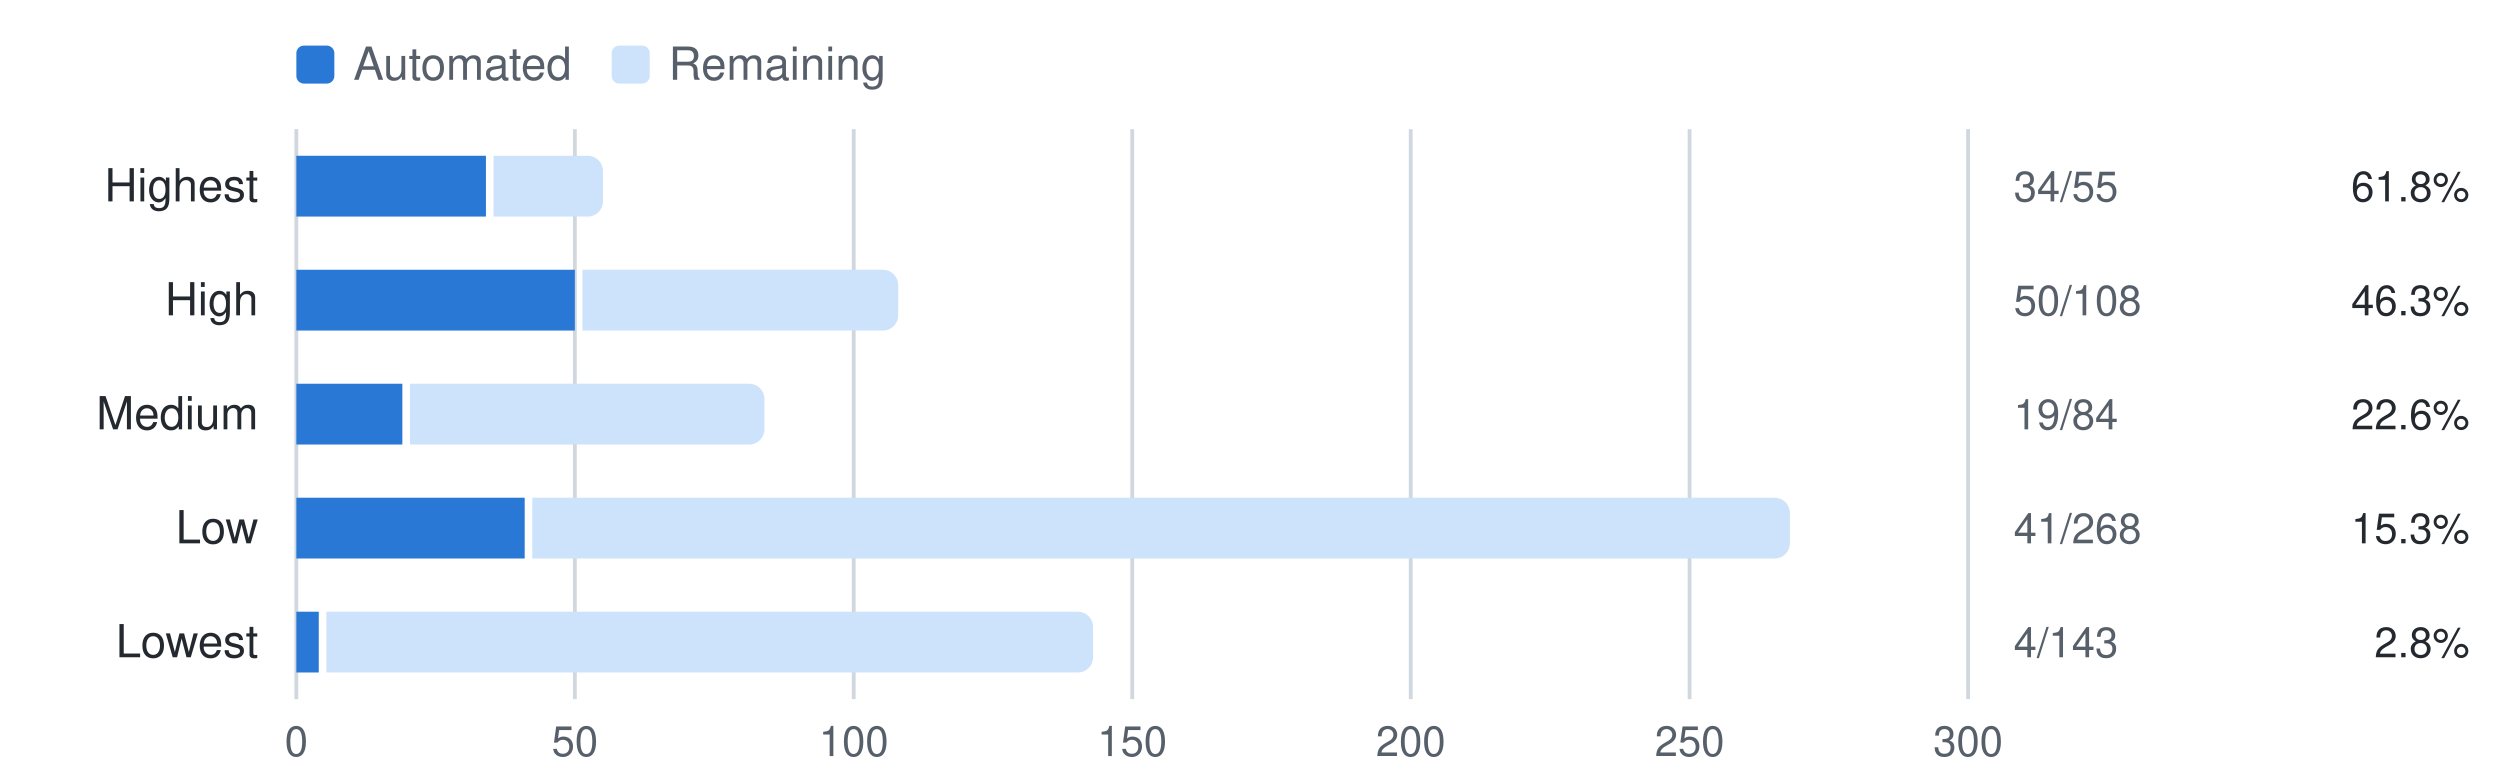
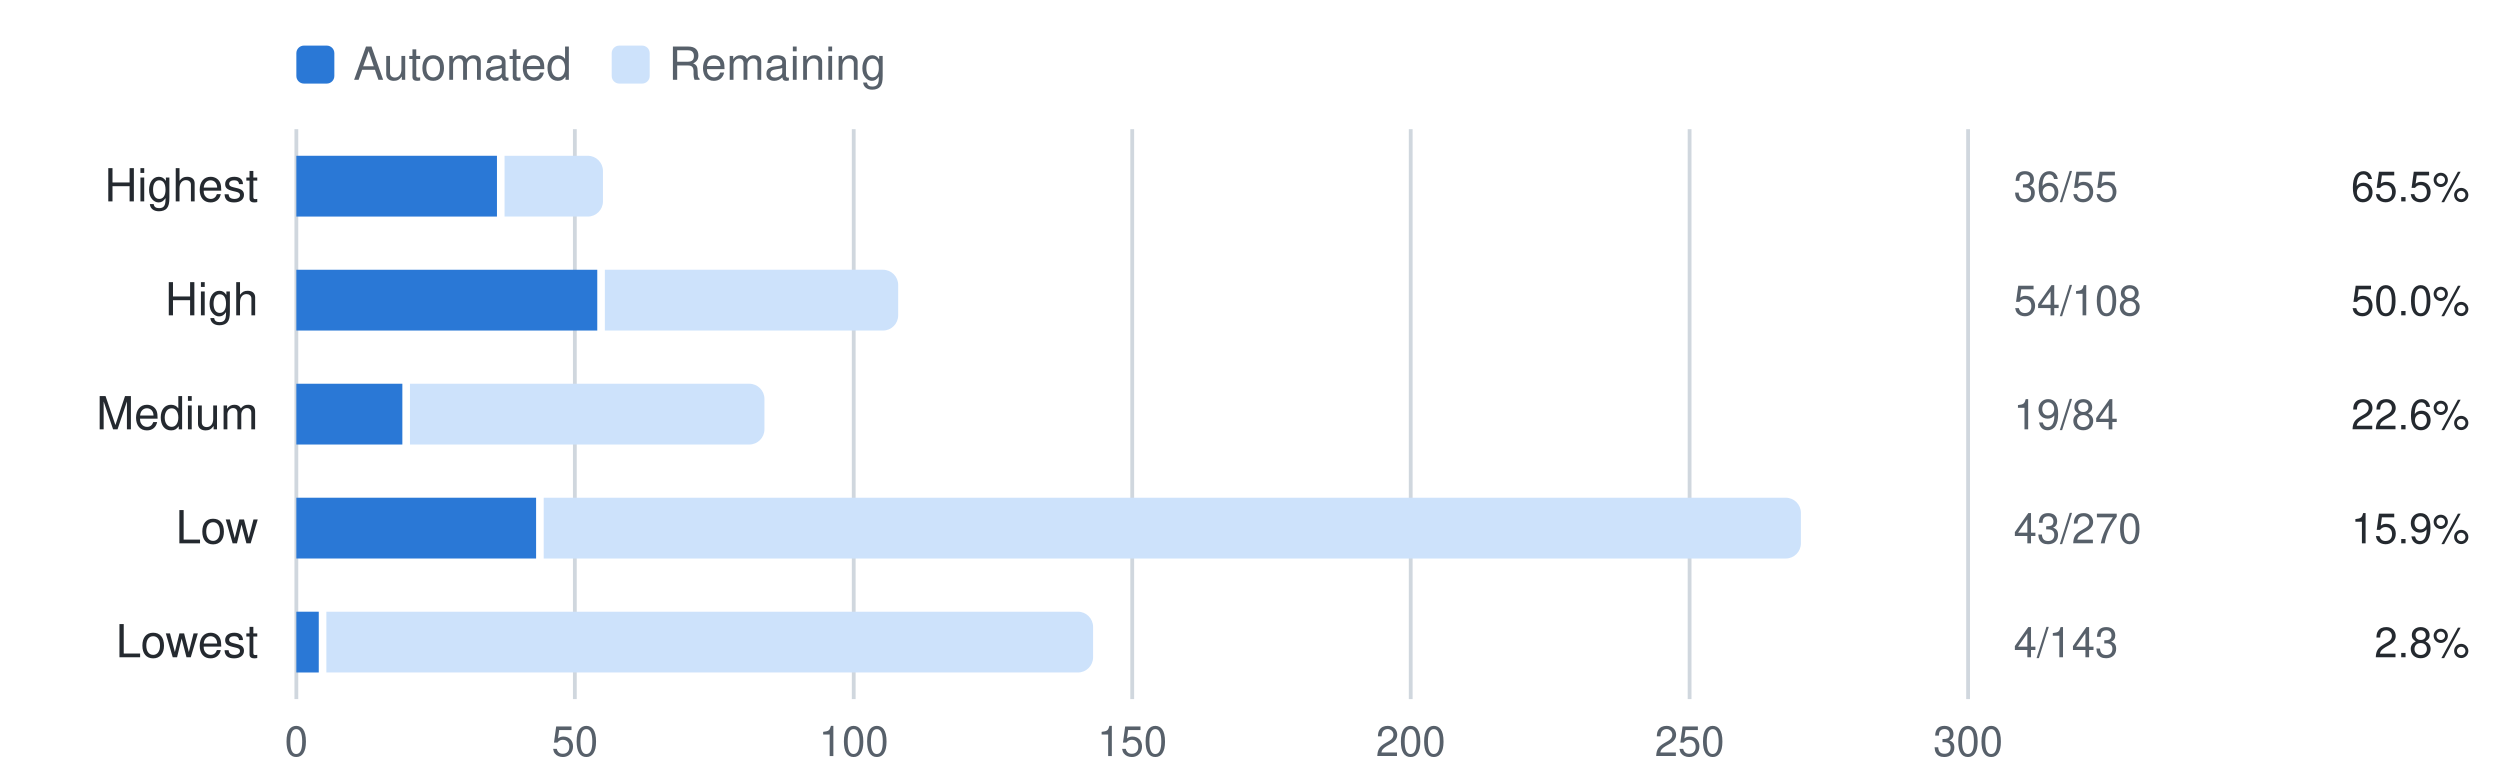
<svg xmlns="http://www.w3.org/2000/svg" width="658" height="206" viewBox="0 0 658 206" role="img" aria-label="Automated versus remaining conda CLI test cases, by priority">
  <g font-family="-apple-system,BlinkMacSystemFont,Segoe UI,Helvetica,Arial,sans-serif" font-size="12">
    <rect x="78" y="12" width="10" height="10" rx="2" fill="#2a78d6" />
    <text x="93" y="21" fill="#57606a">Automated</text>
    <rect x="161" y="12" width="10" height="10" rx="2" fill="#cde2fb" />
    <text x="176" y="21" fill="#57606a">Remaining</text>
    <line x1="78.0" y1="34" x2="78.0" y2="184" stroke="#d0d7de" stroke-width="1" />
    <text x="78.0" y="199" fill="#57606a" font-size="11" text-anchor="middle">0</text>
    <line x1="151.3" y1="34" x2="151.3" y2="184" stroke="#d0d7de" stroke-width="1" />
    <text x="151.3" y="199" fill="#57606a" font-size="11" text-anchor="middle">50</text>
    <line x1="224.7" y1="34" x2="224.7" y2="184" stroke="#d0d7de" stroke-width="1" />
    <text x="224.7" y="199" fill="#57606a" font-size="11" text-anchor="middle">100</text>
    <line x1="298.0" y1="34" x2="298.0" y2="184" stroke="#d0d7de" stroke-width="1" />
    <text x="298.0" y="199" fill="#57606a" font-size="11" text-anchor="middle">150</text>
    <line x1="371.3" y1="34" x2="371.3" y2="184" stroke="#d0d7de" stroke-width="1" />
    <text x="371.3" y="199" fill="#57606a" font-size="11" text-anchor="middle">200</text>
    <line x1="444.7" y1="34" x2="444.7" y2="184" stroke="#d0d7de" stroke-width="1" />
    <text x="444.7" y="199" fill="#57606a" font-size="11" text-anchor="middle">250</text>
    <line x1="518.0" y1="34" x2="518.0" y2="184" stroke="#d0d7de" stroke-width="1" />
    <text x="518.0" y="199" fill="#57606a" font-size="11" text-anchor="middle">300</text>
    <text x="68" y="53.0" fill="#24292f" text-anchor="end">Highest</text>
-     <path d="M78.0,41.0h49.9v16.0h-49.9z" fill="#2a78d6" />
-     <path d="M129.9,41.0H154.7A4,4 0 0 1 158.7,45.0V53.0A4,4 0 0 1 154.7,57.0H129.9z" fill="#cde2fb" />
-     <text x="530" y="53.0" fill="#57606a" font-size="11">34/55</text>
-     <text x="650" y="53.0" fill="#24292f" font-size="11" text-anchor="end">61.8%</text>
+     <path d="M78.0,41.0h52.8v16.0h-52.8z" fill="#2a78d6" />
+     <path d="M132.8,41.0H154.7A4,4 0 0 1 158.7,45.0V53.0A4,4 0 0 1 154.7,57.0H132.8z" fill="#cde2fb" />
+     <text x="530" y="53.0" fill="#57606a" font-size="11">36/55</text>
+     <text x="650" y="53.0" fill="#24292f" font-size="11" text-anchor="end">65.5%</text>
    <text x="68" y="83.0" fill="#24292f" text-anchor="end">High</text>
-     <path d="M78.0,71.0h73.3v16.0h-73.3z" fill="#2a78d6" />
-     <path d="M153.3,71.0H232.4A4,4 0 0 1 236.4,75.0V83.0A4,4 0 0 1 232.4,87.0H153.3z" fill="#cde2fb" />
-     <text x="530" y="83.0" fill="#57606a" font-size="11">50/108</text>
-     <text x="650" y="83.0" fill="#24292f" font-size="11" text-anchor="end">46.3%</text>
+     <path d="M78.0,71.0h79.2v16.0h-79.2z" fill="#2a78d6" />
+     <path d="M159.2,71.0H232.4A4,4 0 0 1 236.4,75.0V83.0A4,4 0 0 1 232.4,87.0H159.2z" fill="#cde2fb" />
+     <text x="530" y="83.0" fill="#57606a" font-size="11">54/108</text>
+     <text x="650" y="83.0" fill="#24292f" font-size="11" text-anchor="end">50.0%</text>
    <text x="68" y="113.0" fill="#24292f" text-anchor="end">Medium</text>
    <path d="M78.0,101.0h27.9v16.0h-27.9z" fill="#2a78d6" />
    <path d="M107.9,101.0H197.2A4,4 0 0 1 201.2,105.0V113.0A4,4 0 0 1 197.2,117.0H107.9z" fill="#cde2fb" />
    <text x="530" y="113.0" fill="#57606a" font-size="11">19/84</text>
    <text x="650" y="113.0" fill="#24292f" font-size="11" text-anchor="end">22.6%</text>
    <text x="68" y="143.0" fill="#24292f" text-anchor="end">Low</text>
-     <path d="M78.0,131.0h60.1v16.0h-60.1z" fill="#2a78d6" />
-     <path d="M140.1,131.0H467.1A4,4 0 0 1 471.1,135.0V143.0A4,4 0 0 1 467.1,147.0H140.1z" fill="#cde2fb" />
-     <text x="530" y="143.0" fill="#57606a" font-size="11">41/268</text>
-     <text x="650" y="143.0" fill="#24292f" font-size="11" text-anchor="end">15.3%</text>
+     <path d="M78.0,131.0h63.1v16.0h-63.1z" fill="#2a78d6" />
+     <path d="M143.1,131.0H470.0A4,4 0 0 1 474.0,135.0V143.0A4,4 0 0 1 470.0,147.0H143.1z" fill="#cde2fb" />
+     <text x="530" y="143.0" fill="#57606a" font-size="11">43/270</text>
+     <text x="650" y="143.0" fill="#24292f" font-size="11" text-anchor="end">15.9%</text>
    <text x="68" y="173.0" fill="#24292f" text-anchor="end">Lowest</text>
    <path d="M78.0,161.0h5.9v16.0h-5.9z" fill="#2a78d6" />
    <path d="M85.9,161.0H283.7A4,4 0 0 1 287.7,165.0V173.0A4,4 0 0 1 283.7,177.0H85.9z" fill="#cde2fb" />
    <text x="530" y="173.0" fill="#57606a" font-size="11">4/143</text>
    <text x="650" y="173.0" fill="#24292f" font-size="11" text-anchor="end">2.8%</text>
  </g>
</svg>
